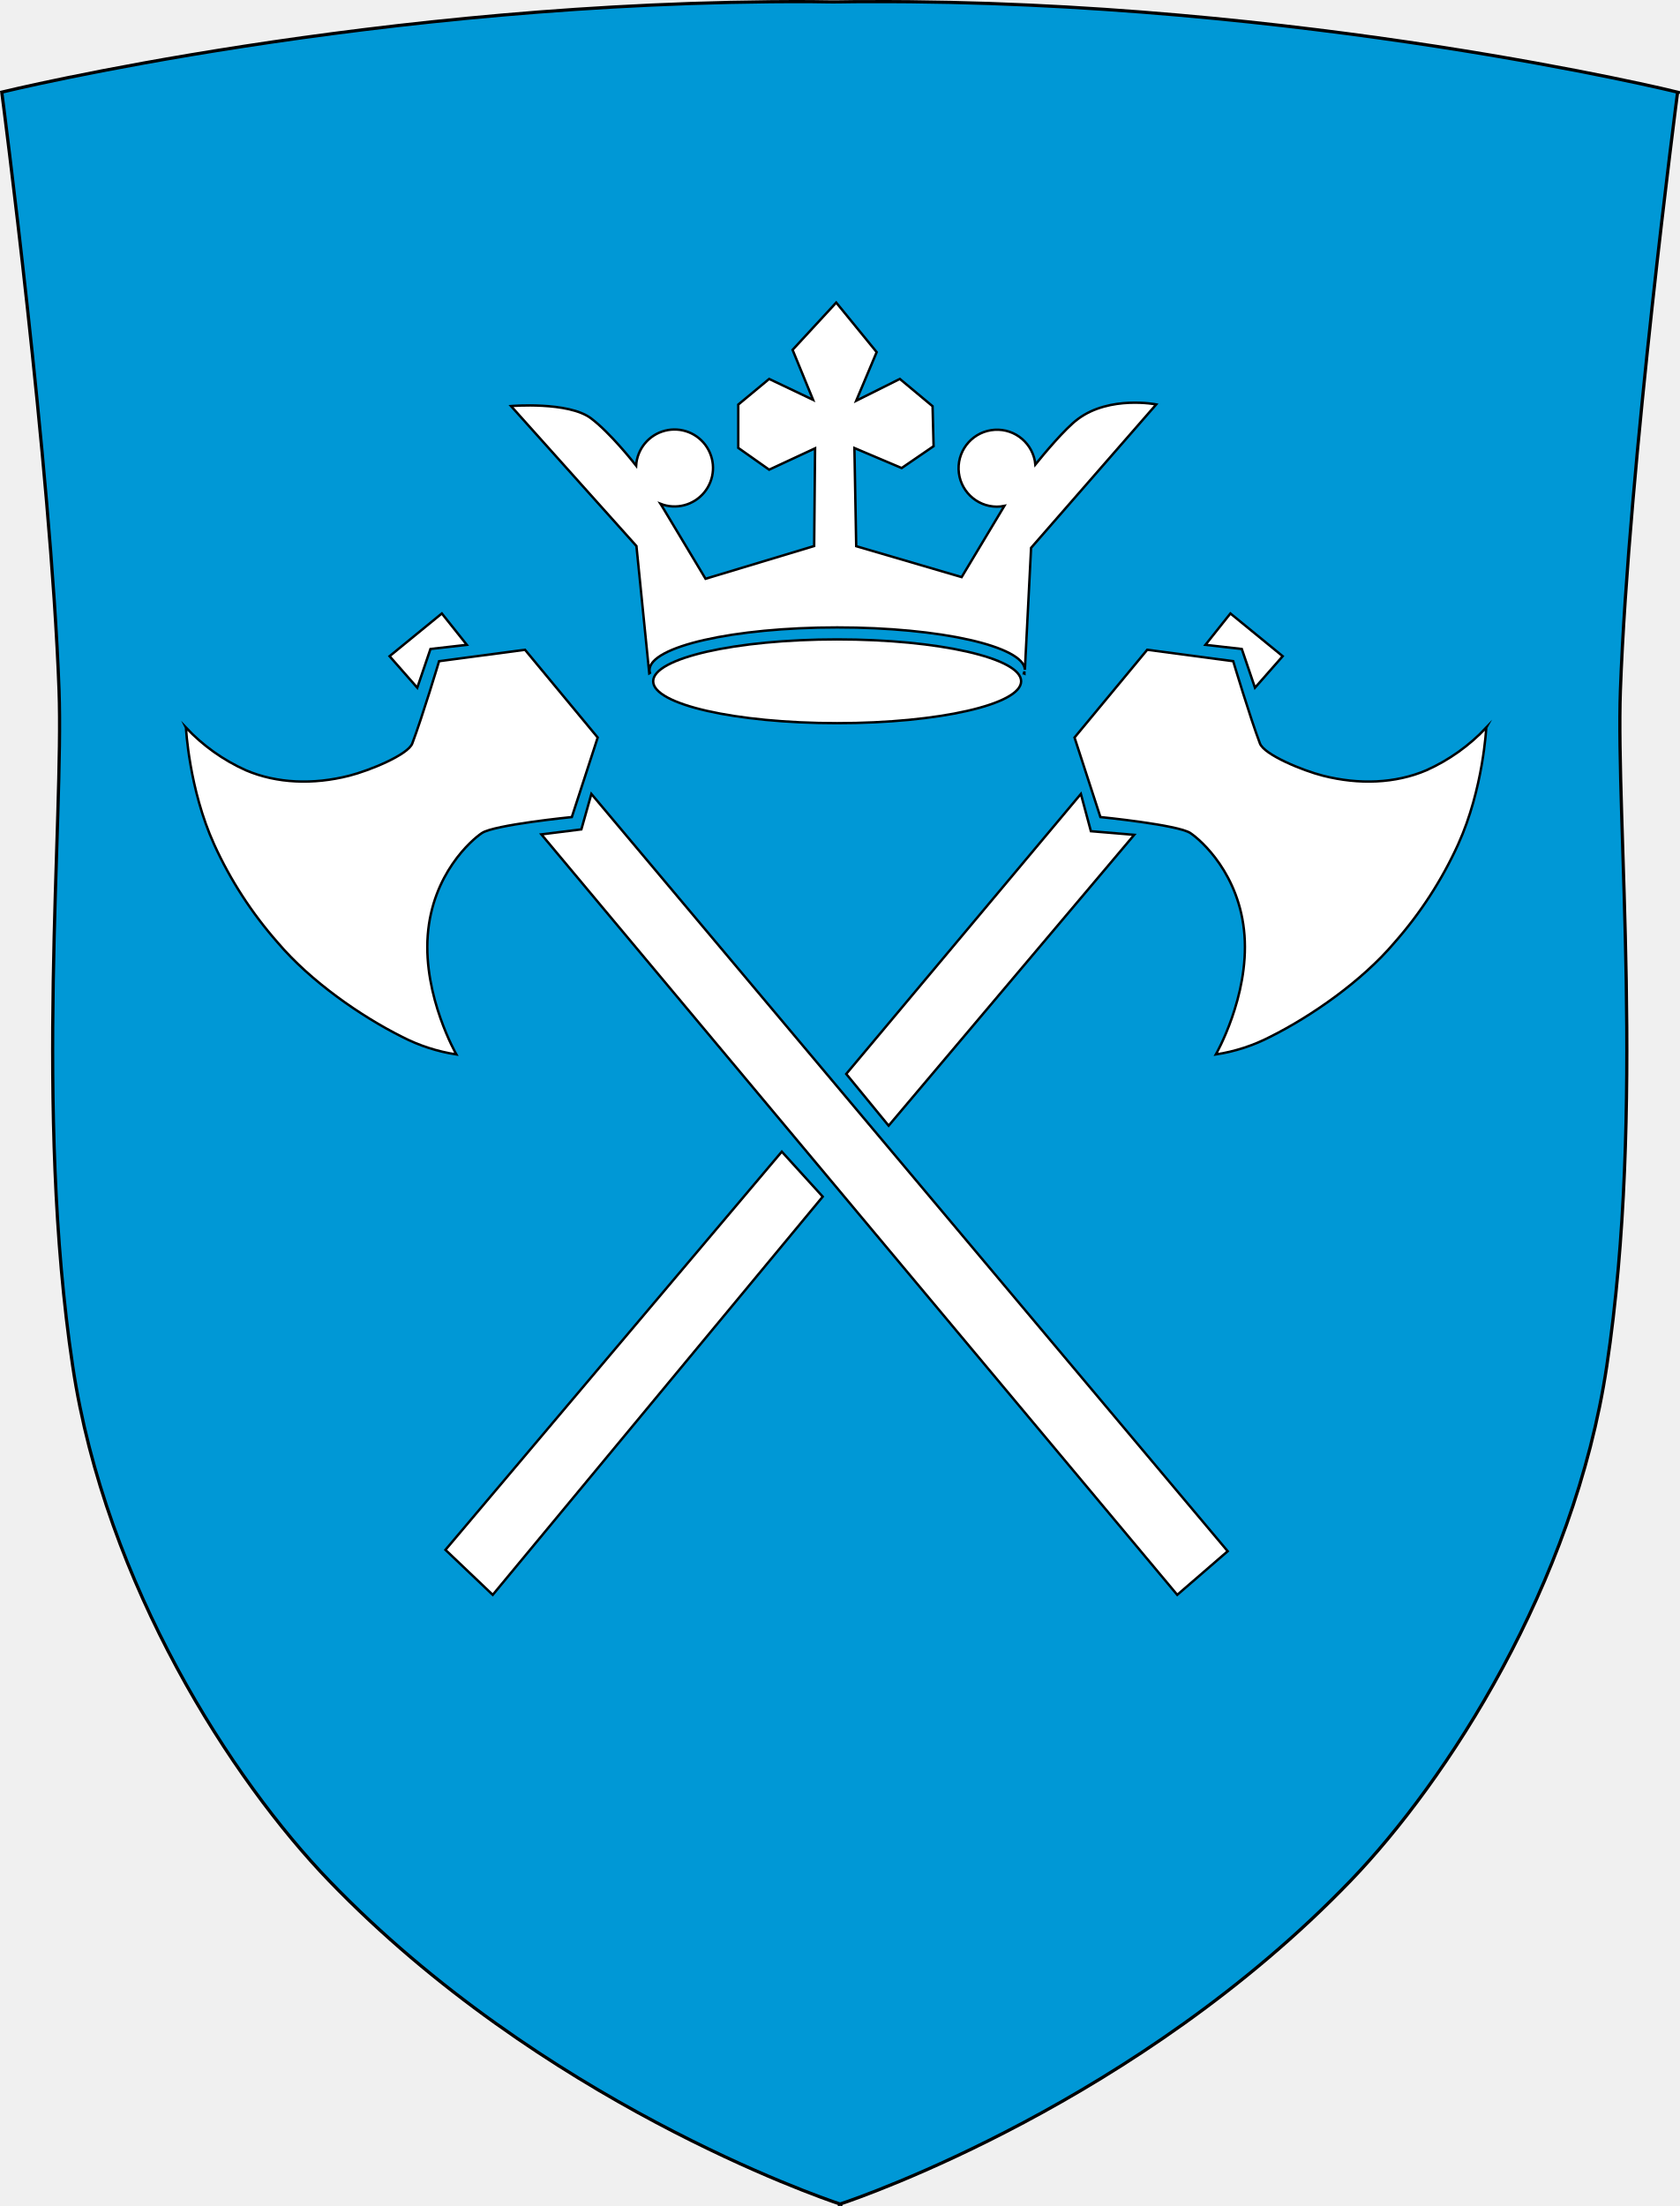
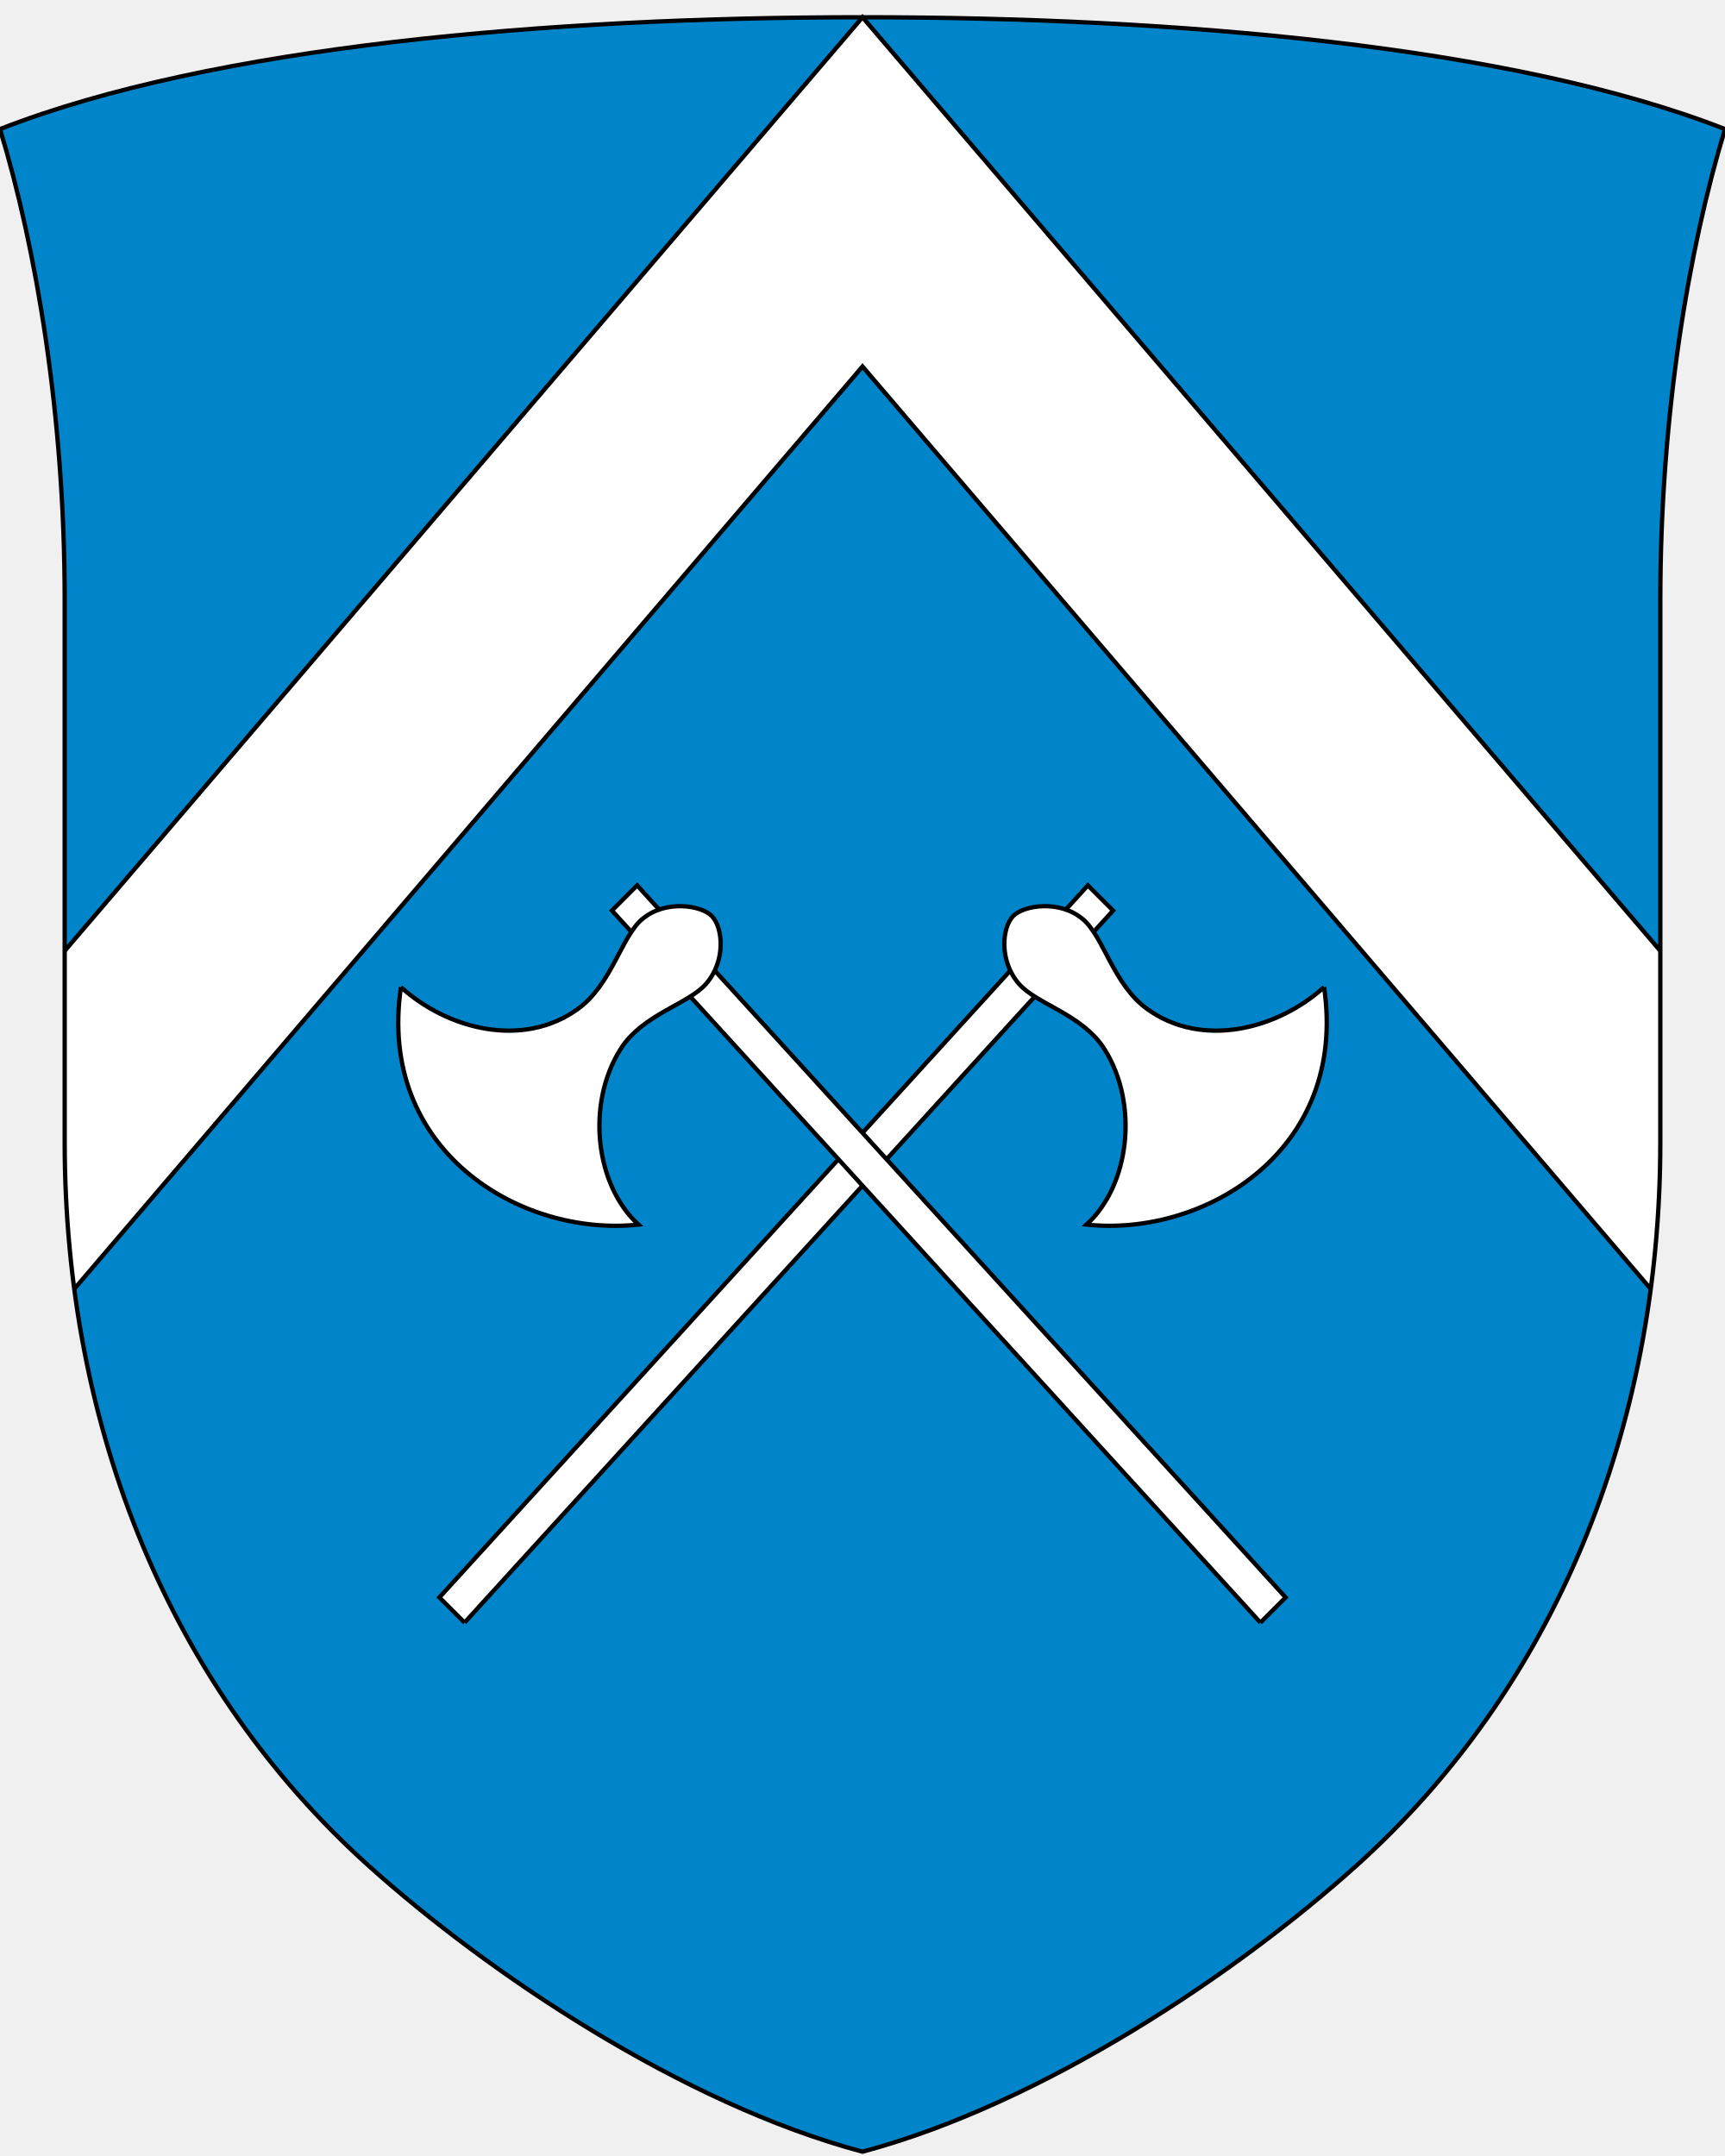
- <svg xmlns="http://www.w3.org/2000/svg" id="Layer_1" data-name="Layer 1" viewBox="0 0 523.7 687.86">
-   <path d="M558.59,106.12s-117.25-28.74-252-28.22c-3.06,0-6.11,0-9.15.07s-6.06-.06-9.11-.07C153.37,77.38,36,106.12,36,106.12S51.29,222.67,53.86,292.64c1.49,40.55-7.72,131,4.26,210.71C68.39,571.7,108,632.61,138.05,663.79c66.36,68.85,152.46,98.54,159.16,100.78v.14h0l.21-.07.21.07h0v-.14c6.7-2.24,92.71-31.93,159-100.78,30-31.18,69.6-92.09,79.86-160.45,12-79.7,2.77-170.15,4.25-210.7,2.57-70,17.84-186.52,17.84-186.52Z" transform="translate(-35.45 -77.39)" style="fill:#0098d6;stroke:#000;stroke-miterlimit:10" />
-   <path d="M93.43,304.26a58.58,58.58,0,0,0,18.71,13.32c9.62,4.11,21,4.54,32.17,1.7,6.45-1.63,18.37-6.56,19.7-10.06,3.12-8.22,8.36-25.66,8.36-25.66L199.16,280l22.67,27.36-8.07,24.8s-24.24,2.41-28.06,5c-3.19,2.12-15.45,12.75-16.87,31.89s8.93,37.13,8.93,37.13a54.92,54.92,0,0,1-17-5.53c-12.76-6.38-28.49-17.29-38.69-29.33a123.79,123.79,0,0,1-19.84-30.62c-7.87-17.31-8.79-36.42-8.79-36.42Z" transform="translate(-35.45 -77.39)" style="fill:#fff;stroke:#000;stroke-miterlimit:10;stroke-width:0.75px" />
-   <polygon points="130.12 214.44 134.23 202.36 145.57 201.07 137.78 191.29 121.48 204.61 130.12 214.44 130.12 214.44" style="fill:#fff;stroke:#000;stroke-miterlimit:10;stroke-width:0.75px" />
-   <polygon points="181.29 258.61 168.82 260.17 367.1 497.29 382.83 483.69 184.41 247.56 181.29 258.61 181.29 258.61" style="fill:#fff;stroke:#000;stroke-miterlimit:10;stroke-width:0.75px" />
-   <polygon points="337.05 247.56 340.17 259.18 353.68 260.31 277.1 351 263.88 334.87 337.05 247.56 337.05 247.56" style="fill:#fff;stroke:#000;stroke-miterlimit:10;stroke-width:0.75px" />
-   <path d="M498.92,304.26a58.61,58.61,0,0,1-18.7,13.32c-9.63,4.11-21,4.54-32.18,1.7-6.45-1.63-18.37-6.56-19.7-10.06C425.22,301,420,283.56,420,283.56L393.19,280l-22.67,27.36,8.07,24.8s24.24,2.41,28.07,5c3.18,2.12,15.44,12.75,16.86,31.89s-8.93,37.13-8.93,37.13a54.92,54.92,0,0,0,17-5.53c12.76-6.38,28.49-17.29,38.69-29.33a124.08,124.08,0,0,0,19.85-30.62c7.86-17.31,8.78-36.42,8.78-36.42Z" transform="translate(-35.45 -77.39)" style="fill:#fff;stroke:#000;stroke-miterlimit:10;stroke-width:0.75px" />
-   <polygon points="391.34 214.44 387.23 202.36 375.89 201.07 383.68 191.29 399.98 204.61 391.34 214.44 391.34 214.44" style="fill:#fff;stroke:#000;stroke-miterlimit:10;stroke-width:0.75px" />
-   <path d="M396,203.49s-14.46-2.84-24.38,4.53c-4.1,3-10.91,11.26-13.31,14.22a12,12,0,1,0-12,13.14,11.88,11.88,0,0,0,2.33-.24l-13.32,22.2-32.88-9.64-.56-30.61,14.74,6.24,9.95-6.81-.32-12.47-10.2-8.5-13.61,6.8,6.38-15.16-12.61-15.45-13.61,14.74L289,202.07l-13.7-6.52-9.64,8v13.49l9.64,6.8,14.32-6.66-.29,30.47-33.87,10.21-13.61-22.68-.45-.7a12,12,0,1,0-7.59-11.9c-.94-1.2-8.19-10.34-14.07-14.75-7.09-5.32-24.94-3.83-24.94-3.83l39.11,43.65,4,39.69.21-.13a3.16,3.16,0,0,1-.14-.86c0-7.36,26.21-13.32,58.54-13.32,32.14,0,58.22,5.89,58.52,13.19l1.93-38L396,203.49Zm-41.2,83.85.09.05,0-.65a4.29,4.29,0,0,1-.13.6Z" transform="translate(-35.45 -77.39)" style="fill:#fff;stroke:#000;stroke-miterlimit:10;stroke-width:0.75px" />
-   <polygon points="243.79 359.1 256.55 373.13 153.65 497.29 138.91 483.26 243.79 359.1 243.79 359.1" style="fill:#fff;stroke:#000;stroke-miterlimit:10;stroke-width:0.75px" />
-   <path d="M296.5,302.88c31.68,0,57.37-5.85,57.37-13.06s-25.69-13.06-57.37-13.06-57.37,5.85-57.37,13.06,25.68,13.06,57.37,13.06Z" transform="translate(-35.45 -77.39)" style="fill:#fff;stroke:#000;stroke-miterlimit:10;stroke-width:0.75px" />
+ <svg xmlns="http://www.w3.org/2000/svg" id="svg2" version="1.1" x="0" y="0" width="400" height="500" viewBox="30.5 31.5 400 500" enable-background="new 30.5 31.5 412 533" xml:space="preserve">
+   <defs id="defs6" />
+   <path style="fill:#0085ca;fill-rule:evenodd" id="path5899" d="m 30.5,61.44 c 8.44,27.77 15,66.61 15,109.14 l 0,125.74 c 0,66.8 24.73,126.72 70.47,167.86 27.6,24.82 72.7,55.18 114.53,66.32 41.83,-11.14 86.93,-41.5 114.53,-66.33 45.74,-41.14 70.47,-101.05 70.47,-167.85 l 0,-125.74 c 0,-42.53 6.56,-81.37 15,-109.14 C 381.06,42.1 302.78,35.5 230.5,35.5 c -72.28,0 -150.56,6.6 -200,25.94 z" />
+   <path style="fill:#ffffff;fill-rule:evenodd;stroke:#000000;stroke-miterlimit:4" id="path4292" d="m 138.23,407.8 150.37,-165.13 -5.84,-5.84 -150.37,165.13 5.84,5.84" />
+   <path style="fill:#ffffff;fill-rule:evenodd;stroke:#000000;stroke-miterlimit:4" d="m 337.53,260.42 c 5.6,37.87 -27.66,57.99 -55.08,55.08 9.91,-9.01 12.26,-27.79 4.18,-40.66 -5.11,-8.14 -15.72,-10.41 -19.86,-15.18 -4.67,-5.39 -3.91,-13.13 -1.29,-15.76 2.45,-2.46 10.82,-3.82 16.21,0.85 4.77,4.13 6.99,15.05 14.76,20.7 12.86,9.34 30.39,4.67 41.08,-5.02" id="path4306" />
+   <path style="fill:#ffffff;fill-rule:evenodd;stroke:#000000;stroke-miterlimit:4" d="M 322.77,407.8 172.4,242.67 l 5.84,-5.84 150.37,165.13 -5.84,5.84" id="path4345" />
+   <path style="fill:#ffffff;fill-rule:evenodd;stroke:#000000;stroke-miterlimit:4" id="path4347" d="m 123.47,260.42 c -5.6,37.87 27.66,57.99 55.08,55.08 -9.91,-9.01 -12.26,-27.79 -4.18,-40.66 5.11,-8.14 15.72,-10.41 19.86,-15.18 4.67,-5.39 3.91,-13.13 1.29,-15.76 -2.45,-2.46 -10.82,-3.82 -16.21,0.85 -4.77,4.13 -6.99,15.05 -14.76,20.7 -12.86,9.34 -30.39,4.67 -41.08,-5.02" />
+   <path style="fill:#ffffff;fill-rule:evenodd" id="path4351" d="M 47.69,330.46 C 44.19,305.52 45.78,278.86 45.6,251.9 L 230.5,35.5 415.4,251.9 c -0.18,26.95 1.41,53.62 -2.09,78.56 L 230.5,116.5 Z" />
+   <path style="fill:none;stroke:#000000" d="M 413.31,330.46 230.5,116.5 47.69,330.46 M 45.6,251.9 230.5,35.5 415.4,251.9" id="path4355" />
+   <path style="fill:none;stroke:#000000" d="m 30.5,61.44 c 8.44,27.77 15,66.61 15,109.14 l 0,125.74 c 0,66.8 24.73,126.72 70.47,167.86 27.6,24.82 72.7,55.18 114.53,66.32 41.83,-11.14 86.93,-41.5 114.53,-66.33 45.74,-41.14 70.47,-101.05 70.47,-167.85 l 0,-125.74 c 0,-42.53 6.56,-81.37 15,-109.14 C 381.06,42.1 302.78,35.5 230.5,35.5 c -72.28,0 -150.56,6.6 -200,25.94 z" id="path5943" />
</svg>
